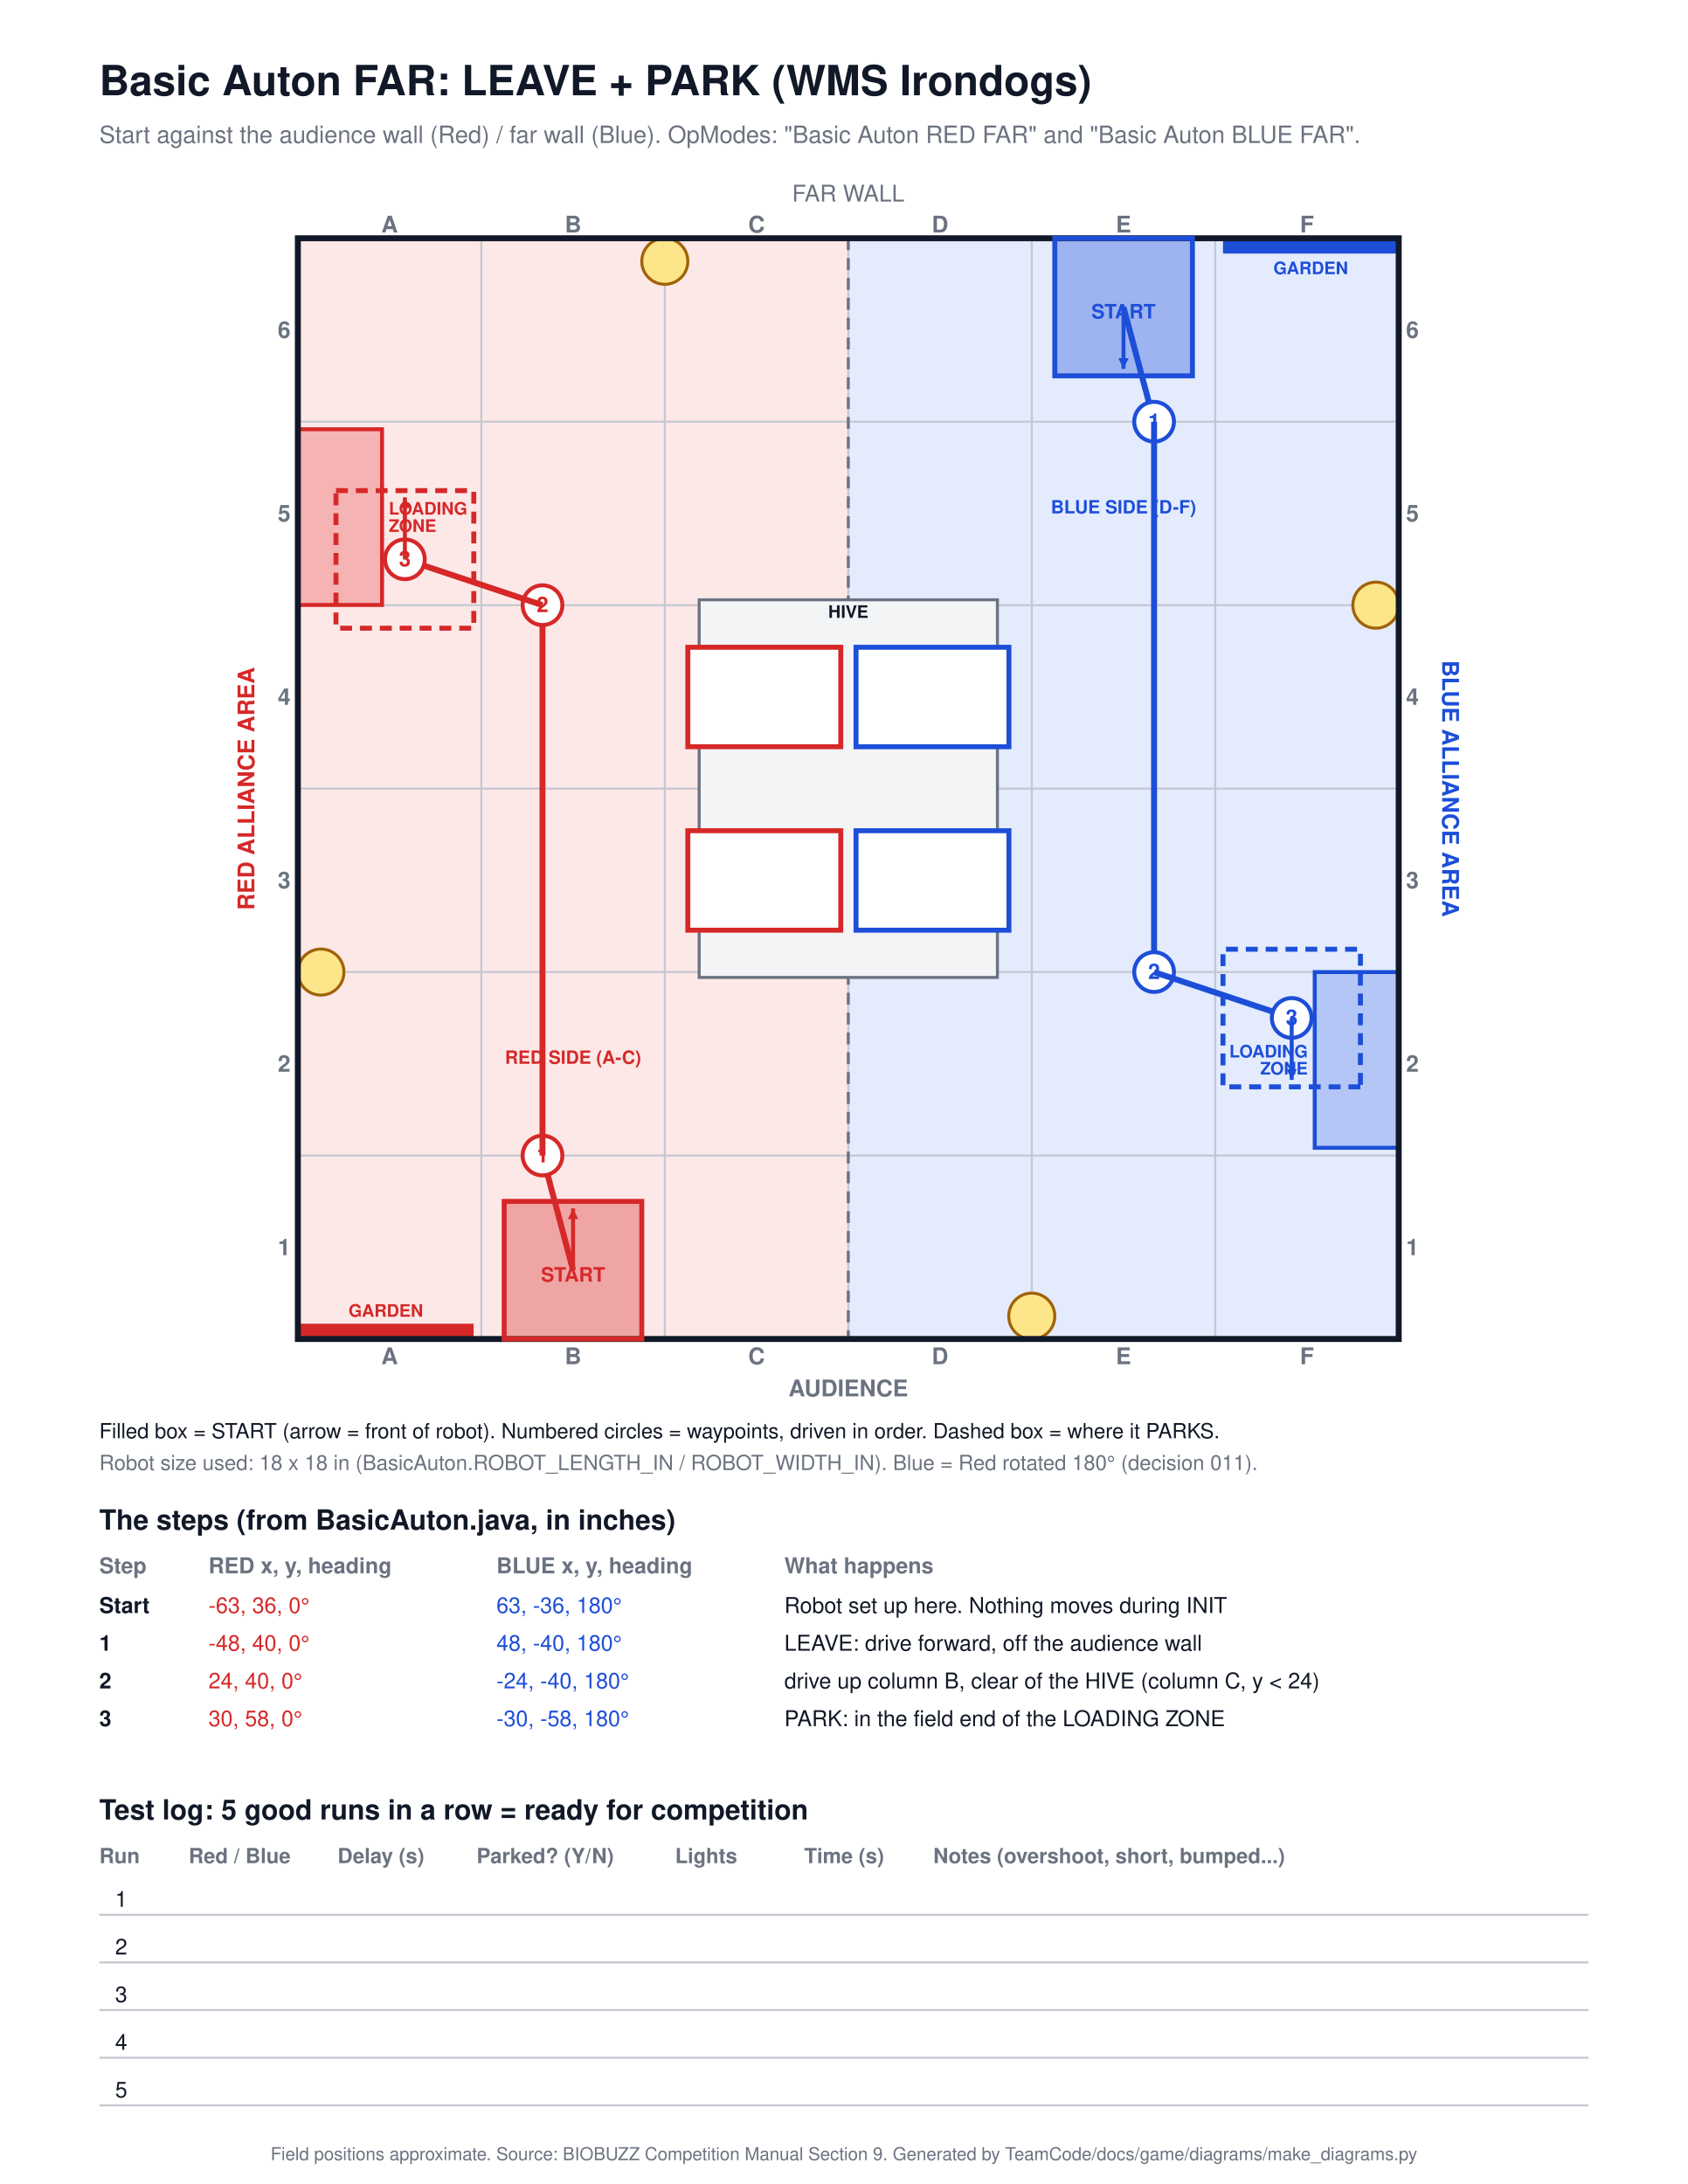
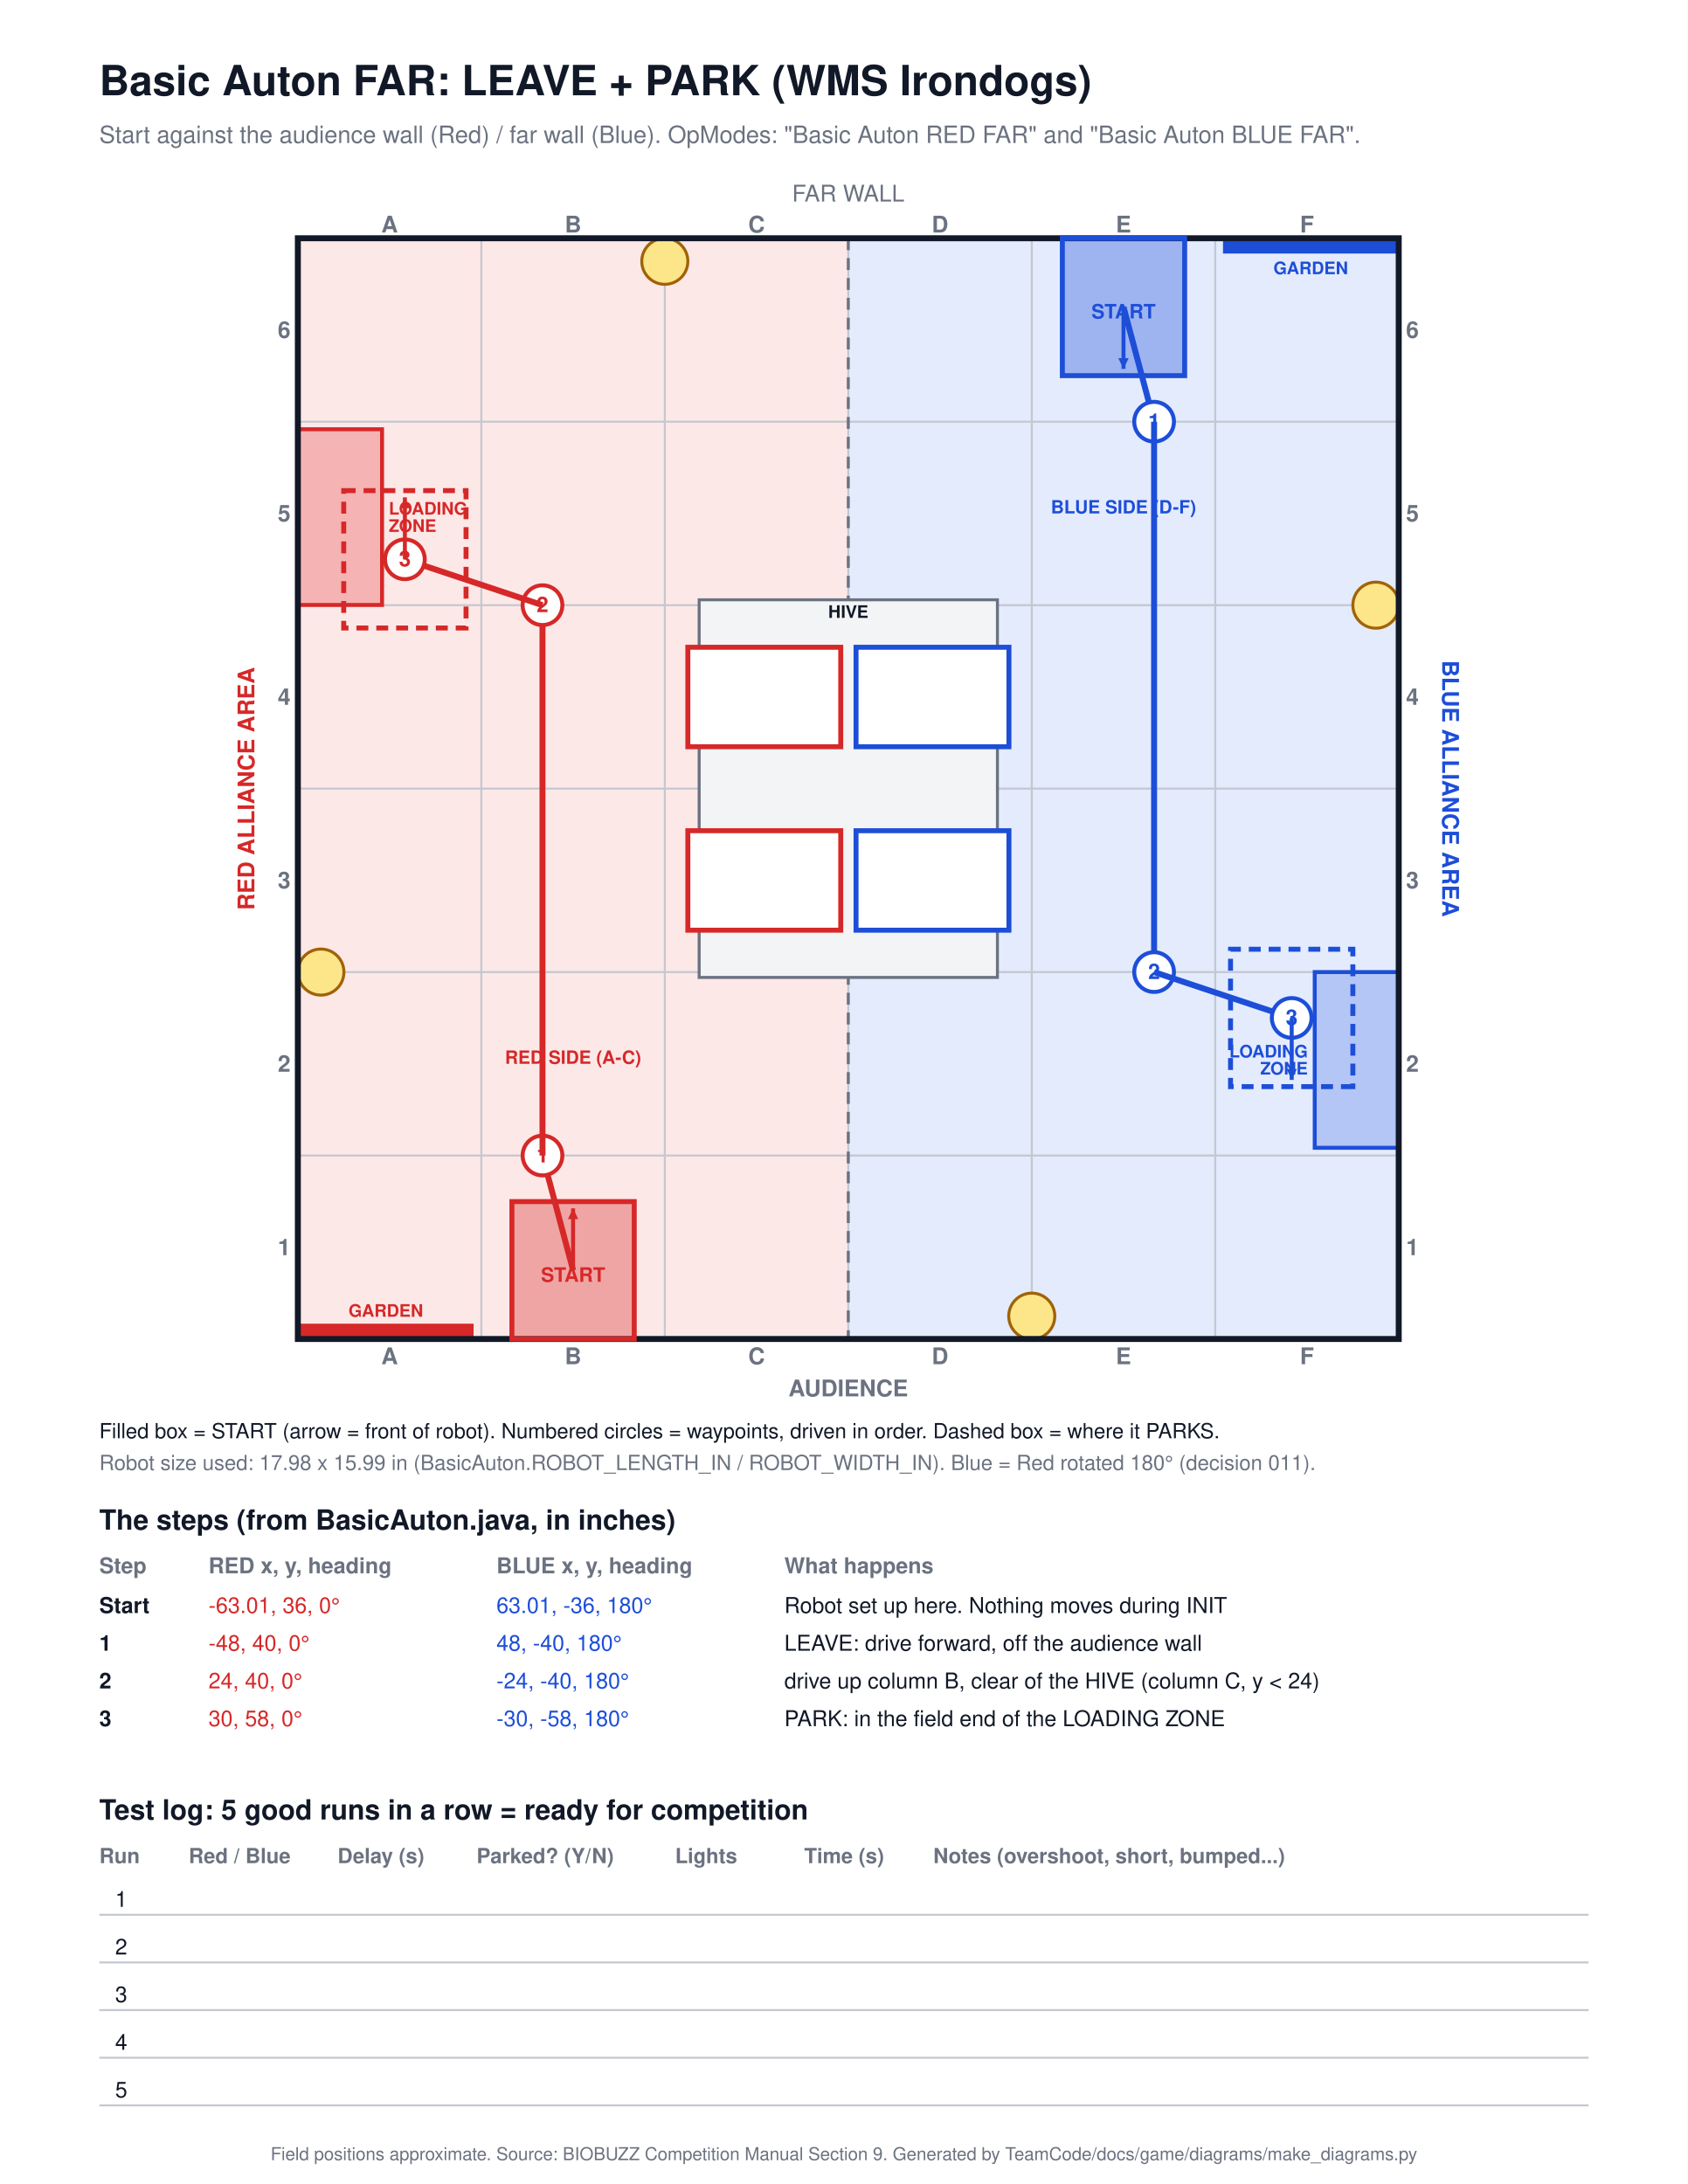
<svg xmlns="http://www.w3.org/2000/svg" width="8.5in" height="11in" viewBox="0 0 850 1100">
  <rect width="850" height="1100" fill="white" />
  <text x="50.0" y="48.0" font-family="Helvetica, Arial, sans-serif" font-size="21.0" fill="#111827" text-anchor="start" font-weight="bold">Basic Auton FAR: LEAVE + PARK  (WMS Irondogs)</text>
  <text x="50.0" y="72.0" font-family="Helvetica, Arial, sans-serif" font-size="12.0" fill="#6b7280" text-anchor="start">Start against the audience wall (Red) / far wall (Blue). OpModes: "Basic Auton RED FAR" and "Basic Auton BLUE FAR".</text>
  <rect x="150.0" y="120.0" width="277.2" height="554.4" fill="#fde8e8" stroke="none" stroke-width="1" />
  <rect x="427.2" y="120.0" width="277.2" height="554.4" fill="#e3ebfd" stroke="none" stroke-width="1" />
  <line x1="242.4" y1="120" x2="242.4" y2="674.4" stroke="#c4c8d0" stroke-width="1" />
  <line x1="150" y1="212.4" x2="704.4" y2="212.4" stroke="#c4c8d0" stroke-width="1" />
  <line x1="334.8" y1="120" x2="334.8" y2="674.4" stroke="#c4c8d0" stroke-width="1" />
  <line x1="150" y1="304.8" x2="704.4" y2="304.8" stroke="#c4c8d0" stroke-width="1" />
  <line x1="427.2" y1="120" x2="427.2" y2="674.4" stroke="#c4c8d0" stroke-width="1" />
  <line x1="150" y1="397.2" x2="704.4" y2="397.2" stroke="#c4c8d0" stroke-width="1" />
  <line x1="519.6" y1="120" x2="519.6" y2="674.4" stroke="#c4c8d0" stroke-width="1" />
  <line x1="150" y1="489.6" x2="704.4" y2="489.6" stroke="#c4c8d0" stroke-width="1" />
  <line x1="612.0" y1="120" x2="612.0" y2="674.4" stroke="#c4c8d0" stroke-width="1" />
  <line x1="150" y1="582.0" x2="704.4" y2="582.0" stroke="#c4c8d0" stroke-width="1" />
  <line x1="427.2" y1="120" x2="427.2" y2="674.4" stroke="#6b7280" stroke-width="1.5" stroke-dasharray="6,4" />
  <text x="196.2" y="117.1" font-family="Helvetica, Arial, sans-serif" font-size="11.6" fill="#6b7280" text-anchor="middle" font-weight="bold">A</text>
  <text x="196.2" y="687.1" font-family="Helvetica, Arial, sans-serif" font-size="11.6" fill="#6b7280" text-anchor="middle" font-weight="bold">A</text>
  <text x="288.6" y="117.1" font-family="Helvetica, Arial, sans-serif" font-size="11.6" fill="#6b7280" text-anchor="middle" font-weight="bold">B</text>
  <text x="288.6" y="687.1" font-family="Helvetica, Arial, sans-serif" font-size="11.6" fill="#6b7280" text-anchor="middle" font-weight="bold">B</text>
  <text x="381.0" y="117.1" font-family="Helvetica, Arial, sans-serif" font-size="11.6" fill="#6b7280" text-anchor="middle" font-weight="bold">C</text>
  <text x="381.0" y="687.1" font-family="Helvetica, Arial, sans-serif" font-size="11.6" fill="#6b7280" text-anchor="middle" font-weight="bold">C</text>
  <text x="473.4" y="117.1" font-family="Helvetica, Arial, sans-serif" font-size="11.6" fill="#6b7280" text-anchor="middle" font-weight="bold">D</text>
  <text x="473.4" y="687.1" font-family="Helvetica, Arial, sans-serif" font-size="11.6" fill="#6b7280" text-anchor="middle" font-weight="bold">D</text>
  <text x="565.8" y="117.1" font-family="Helvetica, Arial, sans-serif" font-size="11.6" fill="#6b7280" text-anchor="middle" font-weight="bold">E</text>
  <text x="565.8" y="687.1" font-family="Helvetica, Arial, sans-serif" font-size="11.6" fill="#6b7280" text-anchor="middle" font-weight="bold">E</text>
  <text x="658.2" y="117.1" font-family="Helvetica, Arial, sans-serif" font-size="11.6" fill="#6b7280" text-anchor="middle" font-weight="bold">F</text>
  <text x="658.2" y="687.1" font-family="Helvetica, Arial, sans-serif" font-size="11.6" fill="#6b7280" text-anchor="middle" font-weight="bold">F</text>
  <text x="143.1" y="632.2" font-family="Helvetica, Arial, sans-serif" font-size="11.6" fill="#6b7280" text-anchor="middle" font-weight="bold">1</text>
  <text x="711.3" y="632.2" font-family="Helvetica, Arial, sans-serif" font-size="11.6" fill="#6b7280" text-anchor="middle" font-weight="bold">1</text>
  <text x="143.1" y="539.8" font-family="Helvetica, Arial, sans-serif" font-size="11.6" fill="#6b7280" text-anchor="middle" font-weight="bold">2</text>
  <text x="711.3" y="539.8" font-family="Helvetica, Arial, sans-serif" font-size="11.6" fill="#6b7280" text-anchor="middle" font-weight="bold">2</text>
  <text x="143.1" y="447.4" font-family="Helvetica, Arial, sans-serif" font-size="11.6" fill="#6b7280" text-anchor="middle" font-weight="bold">3</text>
  <text x="711.3" y="447.4" font-family="Helvetica, Arial, sans-serif" font-size="11.6" fill="#6b7280" text-anchor="middle" font-weight="bold">3</text>
  <text x="143.1" y="355.0" font-family="Helvetica, Arial, sans-serif" font-size="11.6" fill="#6b7280" text-anchor="middle" font-weight="bold">4</text>
  <text x="711.3" y="355.0" font-family="Helvetica, Arial, sans-serif" font-size="11.6" fill="#6b7280" text-anchor="middle" font-weight="bold">4</text>
  <text x="143.1" y="262.6" font-family="Helvetica, Arial, sans-serif" font-size="11.6" fill="#6b7280" text-anchor="middle" font-weight="bold">5</text>
  <text x="711.3" y="262.6" font-family="Helvetica, Arial, sans-serif" font-size="11.6" fill="#6b7280" text-anchor="middle" font-weight="bold">5</text>
  <text x="143.1" y="170.2" font-family="Helvetica, Arial, sans-serif" font-size="11.6" fill="#6b7280" text-anchor="middle" font-weight="bold">6</text>
  <text x="711.3" y="170.2" font-family="Helvetica, Arial, sans-serif" font-size="11.6" fill="#6b7280" text-anchor="middle" font-weight="bold">6</text>
  <rect x="150.0" y="216.2" width="42.4" height="88.5" fill="#f6b3b3" stroke="#d62828" stroke-width="2" />
  <rect x="662.1" y="489.6" width="42.4" height="88.5" fill="#b3c6f6" stroke="#1d4ed8" stroke-width="2" />
  <rect x="150.0" y="666.7" width="88.5" height="7.7" fill="#d62828" stroke="none" stroke-width="1" />
  <rect x="615.9" y="120.0" width="88.5" height="7.7" fill="#1d4ed8" stroke="none" stroke-width="1" />
  <text x="195.8" y="259.2" font-family="Helvetica, Arial, sans-serif" font-size="8.7" fill="#d62828" text-anchor="start" font-weight="bold">LOADING</text>
  <text x="195.8" y="267.9" font-family="Helvetica, Arial, sans-serif" font-size="8.7" fill="#d62828" text-anchor="start" font-weight="bold">ZONE</text>
  <text x="658.6" y="532.6" font-family="Helvetica, Arial, sans-serif" font-size="8.7" fill="#1d4ed8" text-anchor="end" font-weight="bold">LOADING</text>
  <text x="658.6" y="541.2" font-family="Helvetica, Arial, sans-serif" font-size="8.7" fill="#1d4ed8" text-anchor="end" font-weight="bold">ZONE</text>
  <text x="194.3" y="663.2" font-family="Helvetica, Arial, sans-serif" font-size="8.7" fill="#d62828" text-anchor="middle" font-weight="bold">GARDEN</text>
  <text x="660.1" y="138.1" font-family="Helvetica, Arial, sans-serif" font-size="8.7" fill="#1d4ed8" text-anchor="middle" font-weight="bold">GARDEN</text>
  <rect x="352.1" y="302.1" width="150.2" height="190.2" fill="#f3f4f6" stroke="#6b7280" stroke-width="1.5" />
  <rect x="346.4" y="326.0" width="77.0" height="50.1" fill="white" stroke="#d62828" stroke-width="2.5" />
  <rect x="346.4" y="418.4" width="77.0" height="50.1" fill="white" stroke="#d62828" stroke-width="2.5" />
  <rect x="431.1" y="326.0" width="77.0" height="50.1" fill="white" stroke="#1d4ed8" stroke-width="2.5" />
  <rect x="431.1" y="418.4" width="77.0" height="50.1" fill="white" stroke="#1d4ed8" stroke-width="2.5" />
  <text x="427.2" y="311.2" font-family="Helvetica, Arial, sans-serif" font-size="8.7" fill="#111827" text-anchor="middle" font-weight="bold">HIVE</text>
  <circle cx="161.6" cy="489.6" r="11.6" fill="#fde68a" stroke="#a16207" stroke-width="1.5" />
  <circle cx="334.8" cy="131.6" r="11.6" fill="#fde68a" stroke="#a16207" stroke-width="1.5" />
  <circle cx="692.9" cy="304.8" r="11.6" fill="#fde68a" stroke="#a16207" stroke-width="1.5" />
  <circle cx="519.6" cy="662.9" r="11.6" fill="#fde68a" stroke="#a16207" stroke-width="1.5" />
  <rect x="150" y="120" width="554.4" height="554.4" fill="none" stroke="#111827" stroke-width="3" />
  <text x="427.2" y="101.5" font-family="Helvetica, Arial, sans-serif" font-size="11.6" fill="#6b7280" text-anchor="middle">FAR WALL</text>
  <text x="427.2" y="703.3" font-family="Helvetica, Arial, sans-serif" font-size="11.6" fill="#6b7280" text-anchor="middle" font-weight="bold">AUDIENCE</text>
  <text x="128.1" y="397.2" font-family="Helvetica, Arial, sans-serif" font-size="11.6" fill="#d62828" font-weight="bold" text-anchor="middle" transform="rotate(-90 128.1 397.2)">RED ALLIANCE AREA</text>
  <text x="726.3" y="397.2" font-family="Helvetica, Arial, sans-serif" font-size="11.6" fill="#1d4ed8" font-weight="bold" text-anchor="middle" transform="rotate(90 726.3 397.2)">BLUE ALLIANCE AREA</text>
  <text x="288.6" y="535.8" font-family="Helvetica, Arial, sans-serif" font-size="9.2" fill="#d62828" text-anchor="middle" font-weight="bold">RED SIDE (A-C)</text>
  <text x="565.8" y="258.6" font-family="Helvetica, Arial, sans-serif" font-size="9.2" fill="#1d4ed8" text-anchor="middle" font-weight="bold">BLUE SIDE (D-F)</text>
-   <polygon points="253.9,605.1 323.2,605.1 323.2,674.4 253.9,674.4" fill="#d62828" fill-opacity="0.35" stroke="#d62828" stroke-width="2.5" />
+   <polygon points="257.8,605.2 319.4,605.2 319.4,674.4 257.8,674.4" fill="#d62828" fill-opacity="0.35" stroke="#d62828" stroke-width="2.5" />
  <line x1="288.6" y1="639.8" x2="288.6" y2="608.6" stroke="#d62828" stroke-width="2" />
  <polygon points="288.6,608.6 291.2,614.0 286.0,614.0" fill="#d62828" />
-   <text x="288.6" y="645.5" font-family="Helvetica, Arial, sans-serif" font-size="10.0" fill="#d62828" text-anchor="middle" font-weight="bold">START</text>
+   <text x="288.6" y="645.6" font-family="Helvetica, Arial, sans-serif" font-size="10.0" fill="#d62828" text-anchor="middle" font-weight="bold">START</text>
  <line x1="288.6" y1="639.8" x2="273.2" y2="582.0" stroke="#d62828" stroke-width="3" />
  <polygon points="273.2,582.0 277.1,586.5 272.1,587.9" fill="#d62828" />
  <circle cx="273.2" cy="582.0" r="10.0" fill="white" stroke="#d62828" stroke-width="2" />
  <text x="273.2" y="585.5" font-family="Helvetica, Arial, sans-serif" font-size="10.8" fill="#d62828" text-anchor="middle" font-weight="bold">1</text>
  <line x1="273.2" y1="582.0" x2="273.2" y2="304.8" stroke="#d62828" stroke-width="3" />
  <polygon points="273.2,304.8 275.8,310.2 270.6,310.2" fill="#d62828" />
  <circle cx="273.2" cy="304.8" r="10.0" fill="white" stroke="#d62828" stroke-width="2" />
  <text x="273.2" y="308.3" font-family="Helvetica, Arial, sans-serif" font-size="10.8" fill="#d62828" text-anchor="middle" font-weight="bold">2</text>
  <line x1="273.2" y1="304.8" x2="203.9" y2="281.7" stroke="#d62828" stroke-width="3" />
  <polygon points="203.9,281.7 209.9,280.9 208.2,285.9" fill="#d62828" />
  <circle cx="203.9" cy="281.7" r="10.0" fill="white" stroke="#d62828" stroke-width="2" />
  <text x="203.9" y="285.2" font-family="Helvetica, Arial, sans-serif" font-size="10.8" fill="#d62828" text-anchor="middle" font-weight="bold">3</text>
-   <polygon points="169.2,247.1 238.6,247.1 238.6,316.4 169.2,316.4" fill="none" fill-opacity="0.35" stroke="#d62828" stroke-width="2.5" stroke-dasharray="6,4" />
+   <polygon points="173.1,247.1 234.7,247.1 234.7,316.3 173.1,316.3" fill="none" fill-opacity="0.35" stroke="#d62828" stroke-width="2.5" stroke-dasharray="6,4" />
  <line x1="203.9" y1="281.7" x2="203.9" y2="250.5" stroke="#d62828" stroke-width="2" />
-   <polygon points="203.9,250.5 206.5,255.9 201.3,255.9" fill="#d62828" />
-   <polygon points="600.5,189.3 531.2,189.3 531.2,120.0 600.5,120.0" fill="#1d4ed8" fill-opacity="0.35" stroke="#1d4ed8" stroke-width="2.5" />
-   <line x1="565.8" y1="154.7" x2="565.8" y2="185.8" stroke="#1d4ed8" stroke-width="2" />
+   <polygon points="203.9,250.5 206.5,256.0 201.3,256.0" fill="#d62828" />
+   <polygon points="596.6,189.2 535.0,189.2 535.0,120.0 596.6,120.0" fill="#1d4ed8" fill-opacity="0.35" stroke="#1d4ed8" stroke-width="2.5" />
+   <line x1="565.8" y1="154.6" x2="565.8" y2="185.8" stroke="#1d4ed8" stroke-width="2" />
  <polygon points="565.8,185.8 563.2,180.4 568.4,180.4" fill="#1d4ed8" />
  <text x="565.8" y="160.4" font-family="Helvetica, Arial, sans-serif" font-size="10.0" fill="#1d4ed8" text-anchor="middle" font-weight="bold">START</text>
-   <line x1="565.8" y1="154.7" x2="581.2" y2="212.4" stroke="#1d4ed8" stroke-width="3" />
+   <line x1="565.8" y1="154.6" x2="581.2" y2="212.4" stroke="#1d4ed8" stroke-width="3" />
  <polygon points="581.2,212.4 577.3,207.9 582.3,206.5" fill="#1d4ed8" />
  <circle cx="581.2" cy="212.4" r="10.0" fill="white" stroke="#1d4ed8" stroke-width="2" />
  <text x="581.2" y="215.9" font-family="Helvetica, Arial, sans-serif" font-size="10.8" fill="#1d4ed8" text-anchor="middle" font-weight="bold">1</text>
  <line x1="581.2" y1="212.4" x2="581.2" y2="489.6" stroke="#1d4ed8" stroke-width="3" />
  <polygon points="581.2,489.6 578.6,484.2 583.8,484.2" fill="#1d4ed8" />
  <circle cx="581.2" cy="489.6" r="10.0" fill="white" stroke="#1d4ed8" stroke-width="2" />
  <text x="581.2" y="493.1" font-family="Helvetica, Arial, sans-serif" font-size="10.8" fill="#1d4ed8" text-anchor="middle" font-weight="bold">2</text>
  <line x1="581.2" y1="489.6" x2="650.5" y2="512.7" stroke="#1d4ed8" stroke-width="3" />
  <polygon points="650.5,512.7 644.5,513.5 646.2,508.5" fill="#1d4ed8" />
  <circle cx="650.5" cy="512.7" r="10.0" fill="white" stroke="#1d4ed8" stroke-width="2" />
  <text x="650.5" y="516.2" font-family="Helvetica, Arial, sans-serif" font-size="10.8" fill="#1d4ed8" text-anchor="middle" font-weight="bold">3</text>
-   <polygon points="685.1,547.4 615.9,547.4 615.9,478.1 685.1,478.1" fill="none" fill-opacity="0.35" stroke="#1d4ed8" stroke-width="2.5" stroke-dasharray="6,4" />
+   <polygon points="681.3,547.3 619.7,547.3 619.7,478.1 681.3,478.1" fill="none" fill-opacity="0.35" stroke="#1d4ed8" stroke-width="2.5" stroke-dasharray="6,4" />
  <line x1="650.5" y1="512.7" x2="650.5" y2="543.9" stroke="#1d4ed8" stroke-width="2" />
-   <polygon points="650.5,543.9 647.9,538.5 653.1,538.5" fill="#1d4ed8" />
+   <polygon points="650.5,543.9 647.9,538.4 653.1,538.4" fill="#1d4ed8" />
  <text x="50.0" y="724.4" font-family="Helvetica, Arial, sans-serif" font-size="10.5" fill="#111827" text-anchor="start">Filled box = START (arrow = front of robot).  Numbered circles = waypoints, driven in order.  Dashed box = where it PARKS.</text>
-   <text x="50.0" y="740.4" font-family="Helvetica, Arial, sans-serif" font-size="10.5" fill="#6b7280" text-anchor="start">Robot size used: 18 x 18 in (BasicAuton.ROBOT_LENGTH_IN / ROBOT_WIDTH_IN). Blue = Red rotated 180° (decision 011).</text>
+   <text x="50.0" y="740.4" font-family="Helvetica, Arial, sans-serif" font-size="10.5" fill="#6b7280" text-anchor="start">Robot size used: 17.98 x 15.99 in (BasicAuton.ROBOT_LENGTH_IN / ROBOT_WIDTH_IN). Blue = Red rotated 180° (decision 011).</text>
  <text x="50.0" y="770.4" font-family="Helvetica, Arial, sans-serif" font-size="14.0" fill="#111827" text-anchor="start" font-weight="bold">The steps (from BasicAuton.java, in inches)</text>
  <text x="50.0" y="792.4" font-family="Helvetica, Arial, sans-serif" font-size="11.0" fill="#6b7280" text-anchor="start" font-weight="bold">Step</text>
  <text x="105.0" y="792.4" font-family="Helvetica, Arial, sans-serif" font-size="11.0" fill="#6b7280" text-anchor="start" font-weight="bold">RED x, y, heading</text>
  <text x="250.0" y="792.4" font-family="Helvetica, Arial, sans-serif" font-size="11.0" fill="#6b7280" text-anchor="start" font-weight="bold">BLUE x, y, heading</text>
  <text x="395.0" y="792.4" font-family="Helvetica, Arial, sans-serif" font-size="11.0" fill="#6b7280" text-anchor="start" font-weight="bold">What happens</text>
  <text x="50.0" y="812.4" font-family="Helvetica, Arial, sans-serif" font-size="11.0" fill="#111827" text-anchor="start" font-weight="bold">Start</text>
-   <text x="105.0" y="812.4" font-family="Helvetica, Arial, sans-serif" font-size="11.0" fill="#d62828" text-anchor="start">-63, 36, 0°</text>
-   <text x="250.0" y="812.4" font-family="Helvetica, Arial, sans-serif" font-size="11.0" fill="#1d4ed8" text-anchor="start">63, -36, 180°</text>
+   <text x="105.0" y="812.4" font-family="Helvetica, Arial, sans-serif" font-size="11.0" fill="#d62828" text-anchor="start">-63.01, 36, 0°</text>
+   <text x="250.0" y="812.4" font-family="Helvetica, Arial, sans-serif" font-size="11.0" fill="#1d4ed8" text-anchor="start">63.01, -36, 180°</text>
  <text x="395.0" y="812.4" font-family="Helvetica, Arial, sans-serif" font-size="11.0" fill="#111827" text-anchor="start">Robot set up here. Nothing moves during INIT</text>
  <text x="50.0" y="831.4" font-family="Helvetica, Arial, sans-serif" font-size="11.0" fill="#111827" text-anchor="start" font-weight="bold">1</text>
  <text x="105.0" y="831.4" font-family="Helvetica, Arial, sans-serif" font-size="11.0" fill="#d62828" text-anchor="start">-48, 40, 0°</text>
  <text x="250.0" y="831.4" font-family="Helvetica, Arial, sans-serif" font-size="11.0" fill="#1d4ed8" text-anchor="start">48, -40, 180°</text>
  <text x="395.0" y="831.4" font-family="Helvetica, Arial, sans-serif" font-size="11.0" fill="#111827" text-anchor="start">LEAVE: drive forward, off the audience wall</text>
  <text x="50.0" y="850.4" font-family="Helvetica, Arial, sans-serif" font-size="11.0" fill="#111827" text-anchor="start" font-weight="bold">2</text>
  <text x="105.0" y="850.4" font-family="Helvetica, Arial, sans-serif" font-size="11.0" fill="#d62828" text-anchor="start">24, 40, 0°</text>
  <text x="250.0" y="850.4" font-family="Helvetica, Arial, sans-serif" font-size="11.0" fill="#1d4ed8" text-anchor="start">-24, -40, 180°</text>
  <text x="395.0" y="850.4" font-family="Helvetica, Arial, sans-serif" font-size="11.0" fill="#111827" text-anchor="start">drive up column B, clear of the HIVE (column C, y &lt; 24)</text>
  <text x="50.0" y="869.4" font-family="Helvetica, Arial, sans-serif" font-size="11.0" fill="#111827" text-anchor="start" font-weight="bold">3</text>
  <text x="105.0" y="869.4" font-family="Helvetica, Arial, sans-serif" font-size="11.0" fill="#d62828" text-anchor="start">30, 58, 0°</text>
  <text x="250.0" y="869.4" font-family="Helvetica, Arial, sans-serif" font-size="11.0" fill="#1d4ed8" text-anchor="start">-30, -58, 180°</text>
  <text x="395.0" y="869.4" font-family="Helvetica, Arial, sans-serif" font-size="11.0" fill="#111827" text-anchor="start">PARK: in the field end of the LOADING ZONE</text>
  <text x="50.0" y="916.4" font-family="Helvetica, Arial, sans-serif" font-size="14.0" fill="#111827" text-anchor="start" font-weight="bold">Test log: 5 good runs in a row = ready for competition</text>
  <text x="50.0" y="938.4" font-family="Helvetica, Arial, sans-serif" font-size="10.5" fill="#6b7280" text-anchor="start" font-weight="bold">Run</text>
  <text x="95.0" y="938.4" font-family="Helvetica, Arial, sans-serif" font-size="10.5" fill="#6b7280" text-anchor="start" font-weight="bold">Red / Blue</text>
  <text x="170.0" y="938.4" font-family="Helvetica, Arial, sans-serif" font-size="10.5" fill="#6b7280" text-anchor="start" font-weight="bold">Delay (s)</text>
  <text x="240.0" y="938.4" font-family="Helvetica, Arial, sans-serif" font-size="10.5" fill="#6b7280" text-anchor="start" font-weight="bold">Parked? (Y/N)</text>
  <text x="340.0" y="938.4" font-family="Helvetica, Arial, sans-serif" font-size="10.5" fill="#6b7280" text-anchor="start" font-weight="bold">Lights</text>
  <text x="405.0" y="938.4" font-family="Helvetica, Arial, sans-serif" font-size="10.5" fill="#6b7280" text-anchor="start" font-weight="bold">Time (s)</text>
  <text x="470.0" y="938.4" font-family="Helvetica, Arial, sans-serif" font-size="10.5" fill="#6b7280" text-anchor="start" font-weight="bold">Notes (overshoot, short, bumped...)</text>
  <line x1="50" y1="964.4" x2="800" y2="964.4" stroke="#c4c8d0" stroke-width="1" />
  <text x="58.0" y="960.4" font-family="Helvetica, Arial, sans-serif" font-size="11.0" fill="#111827" text-anchor="start">1</text>
  <line x1="50" y1="988.4" x2="800" y2="988.4" stroke="#c4c8d0" stroke-width="1" />
  <text x="58.0" y="984.4" font-family="Helvetica, Arial, sans-serif" font-size="11.0" fill="#111827" text-anchor="start">2</text>
  <line x1="50" y1="1012.4" x2="800" y2="1012.4" stroke="#c4c8d0" stroke-width="1" />
  <text x="58.0" y="1008.4" font-family="Helvetica, Arial, sans-serif" font-size="11.0" fill="#111827" text-anchor="start">3</text>
  <line x1="50" y1="1036.4" x2="800" y2="1036.4" stroke="#c4c8d0" stroke-width="1" />
  <text x="58.0" y="1032.4" font-family="Helvetica, Arial, sans-serif" font-size="11.0" fill="#111827" text-anchor="start">4</text>
  <line x1="50" y1="1060.4" x2="800" y2="1060.4" stroke="#c4c8d0" stroke-width="1" />
  <text x="58.0" y="1056.4" font-family="Helvetica, Arial, sans-serif" font-size="11.0" fill="#111827" text-anchor="start">5</text>
  <text x="425.0" y="1088.0" font-family="Helvetica, Arial, sans-serif" font-size="9.0" fill="#6b7280" text-anchor="middle">Field positions approximate. Source: BIOBUZZ Competition Manual Section 9. Generated by TeamCode/docs/game/diagrams/make_diagrams.py</text>
</svg>
